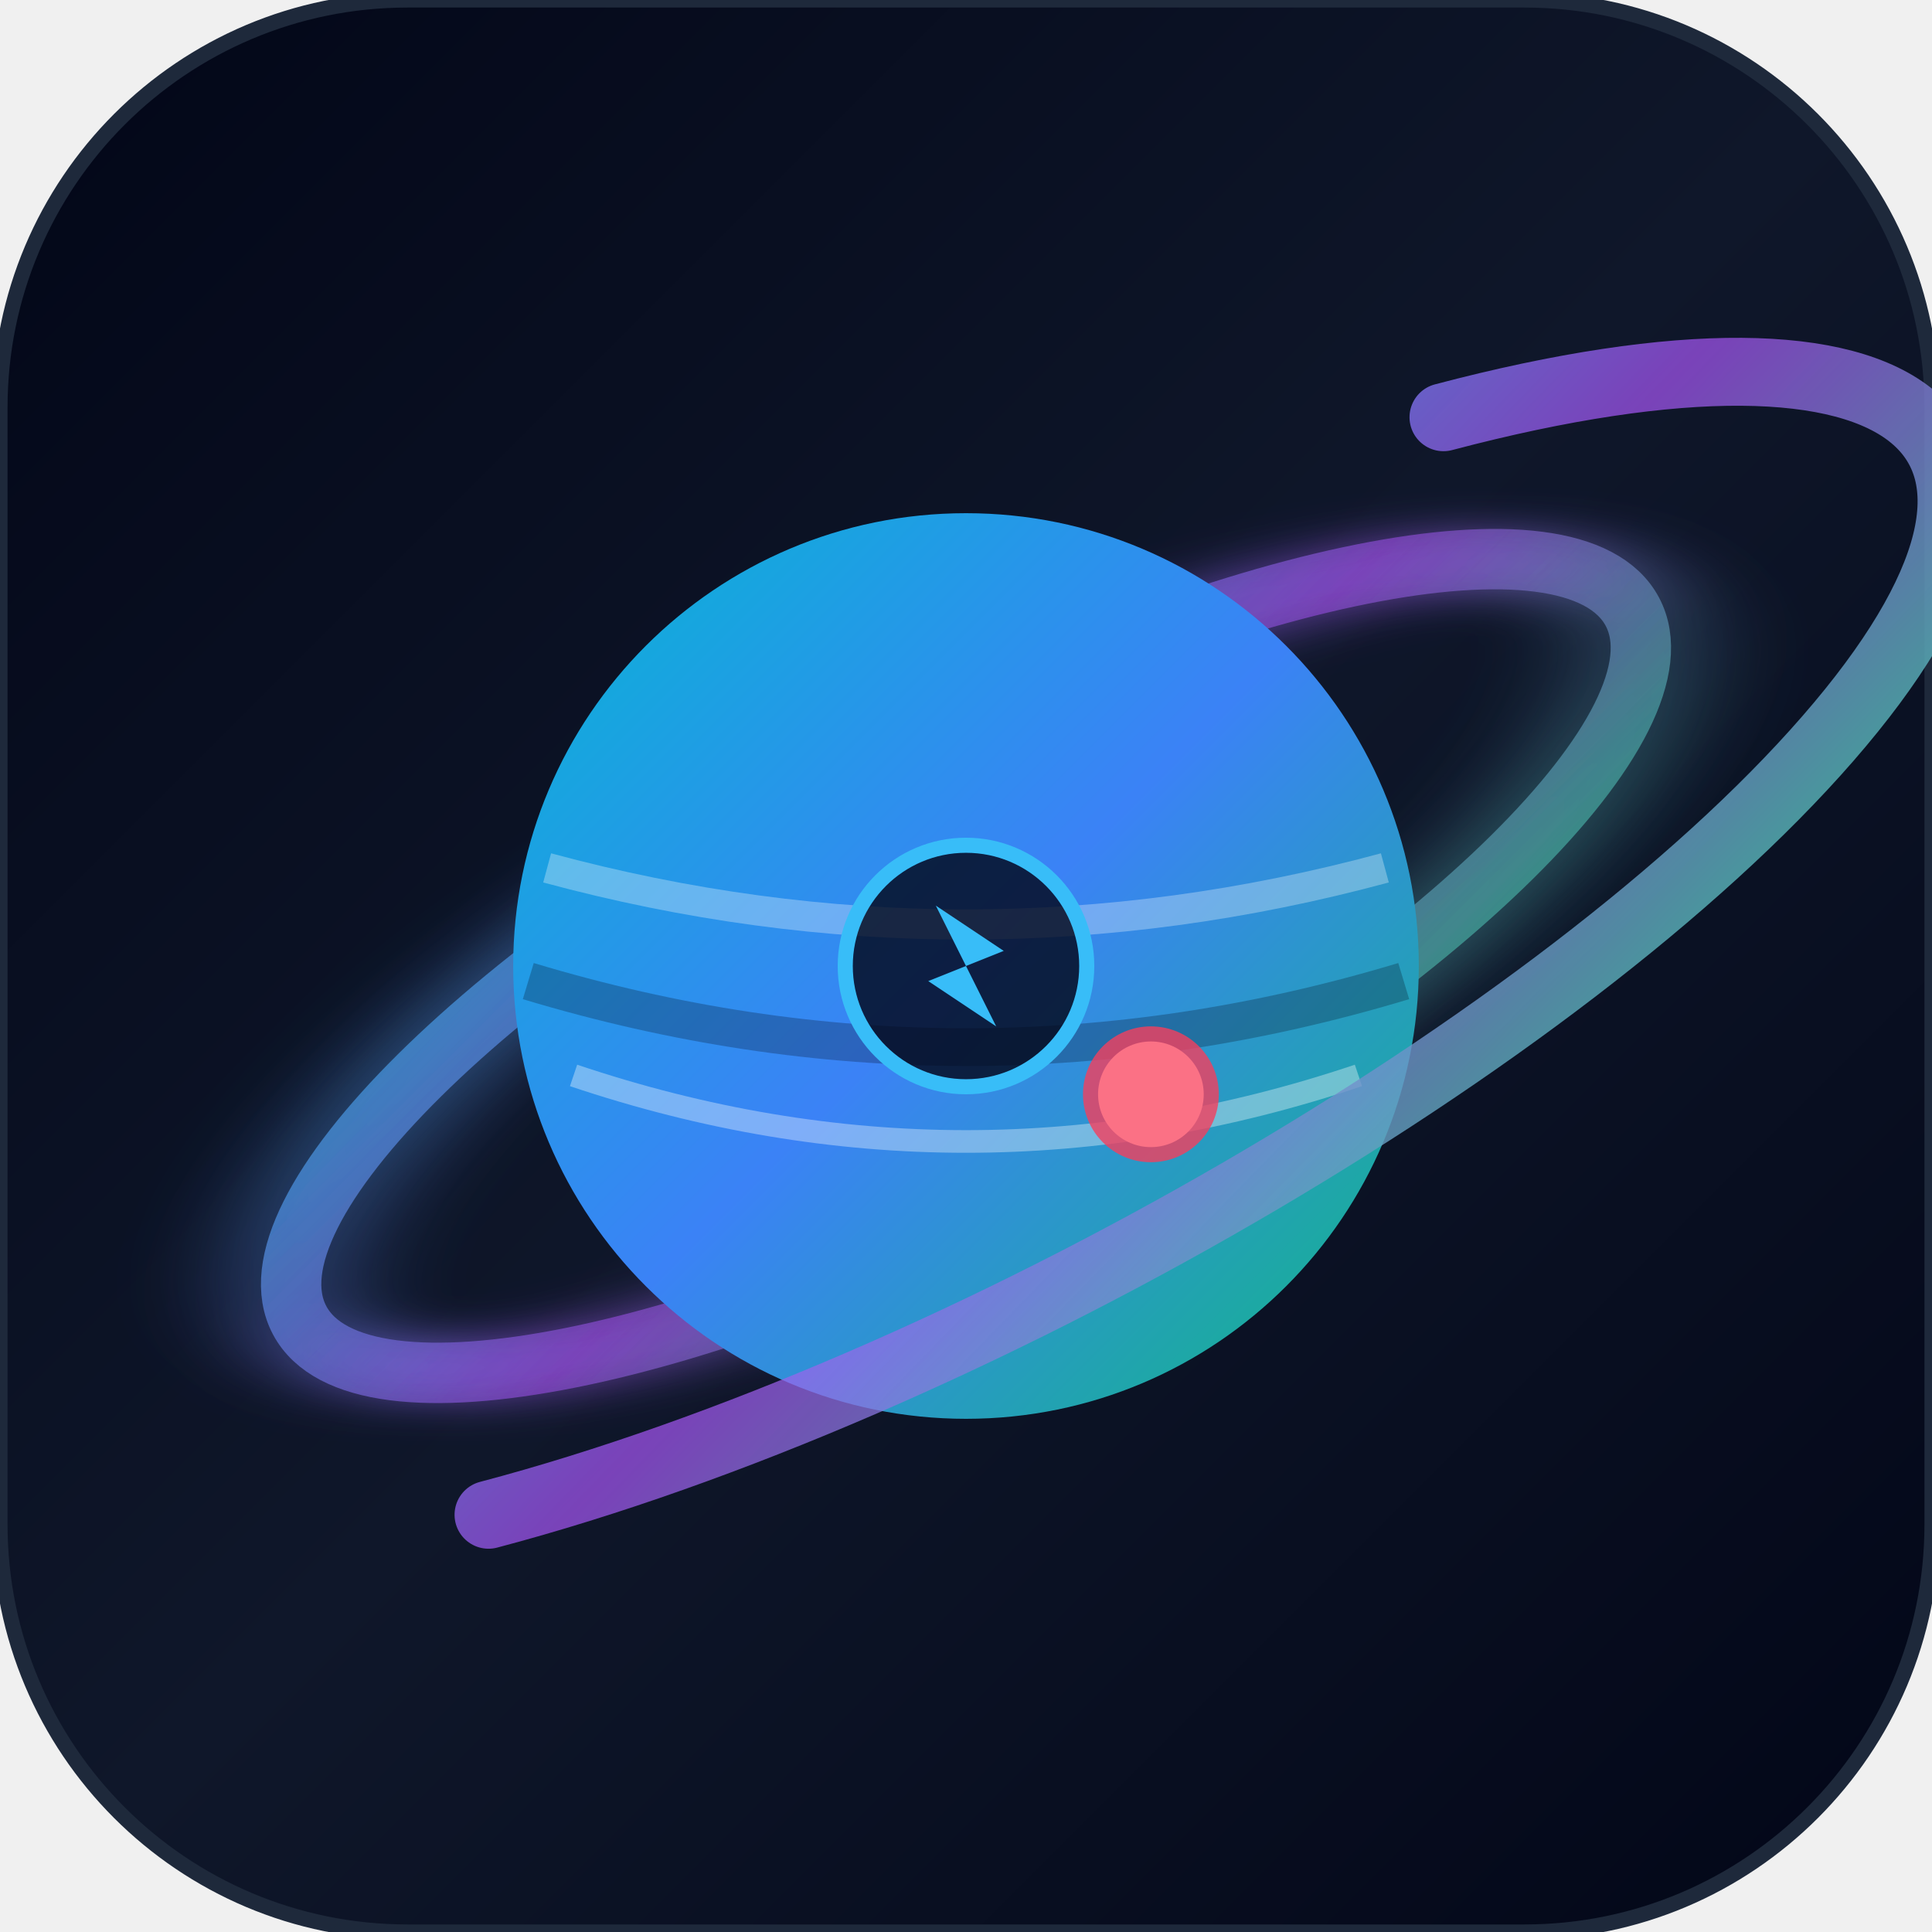
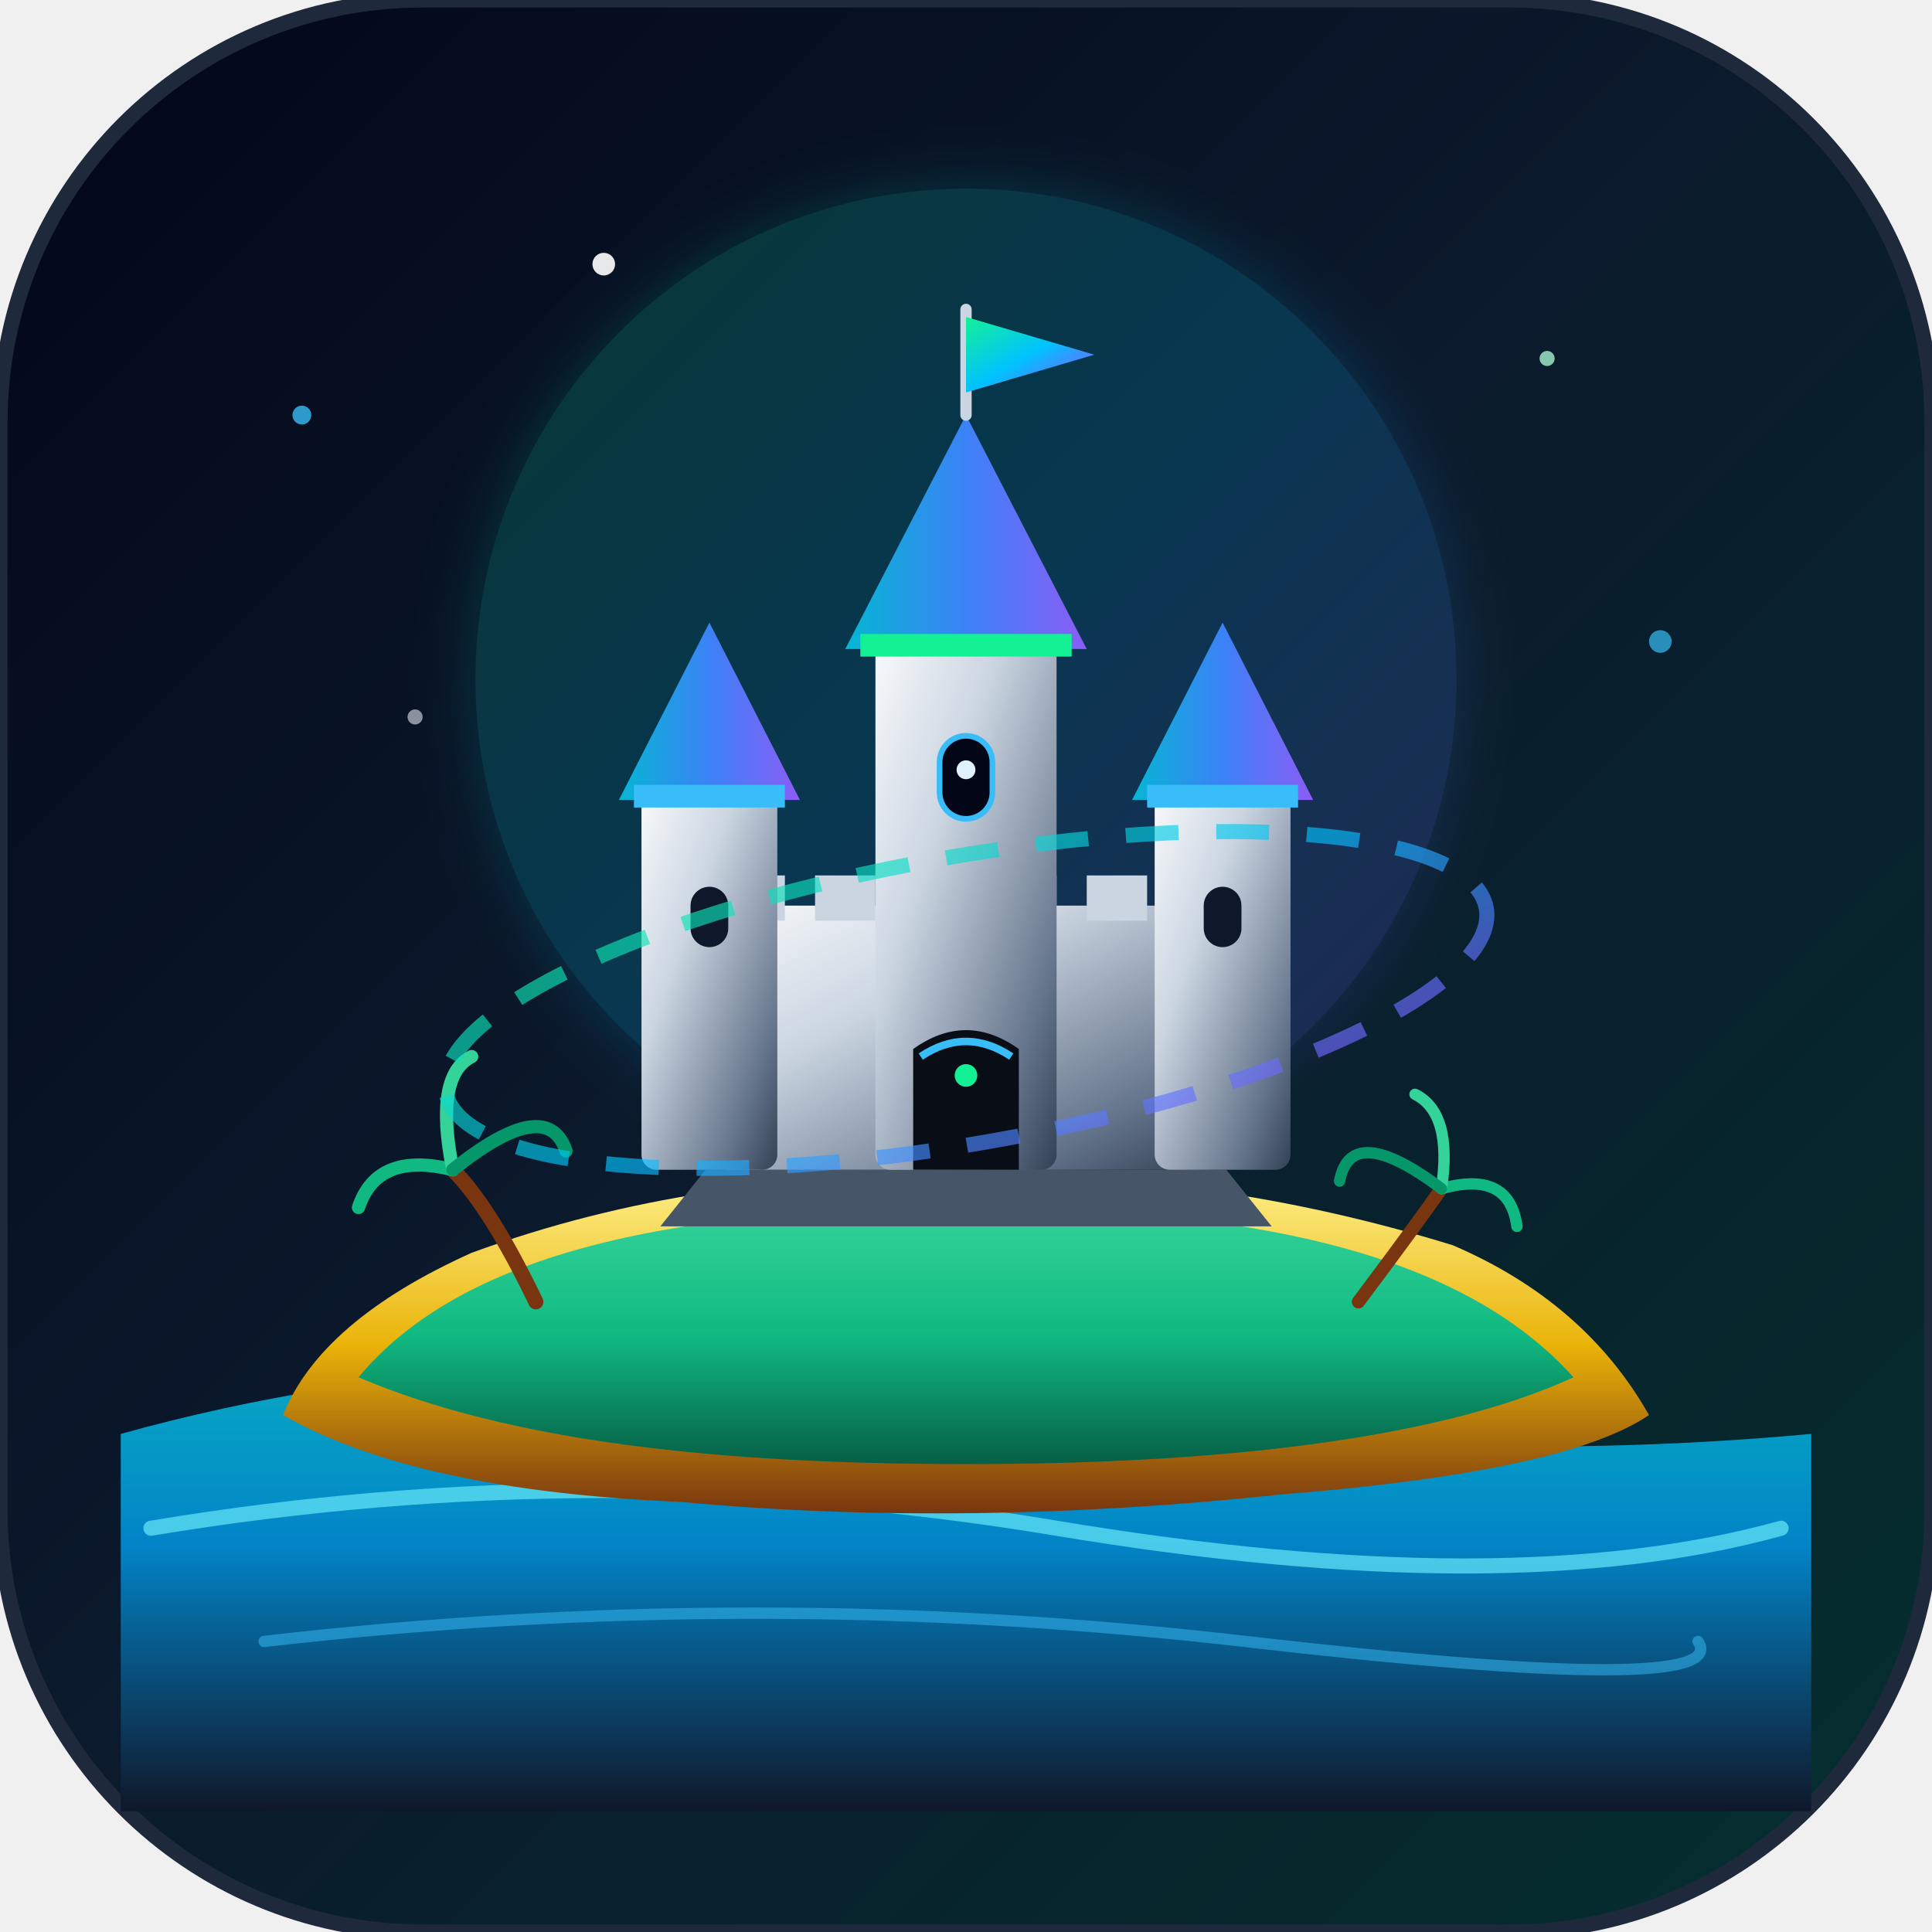
<svg xmlns="http://www.w3.org/2000/svg" viewBox="0 0 512 512" width="512" height="512">
  <defs>
-     <linearGradient id="bg" x1="0%" y1="0%" x2="100%" y2="100%">
+     <linearGradient id="skyGrad" x1="0%" y1="0%" x2="100%" y2="100%">
      <stop offset="0%" stop-color="#020617" />
-       <stop offset="50%" stop-color="#0f172a" />
-       <stop offset="100%" stop-color="#020617" />
+       <stop offset="45%" stop-color="#0b192c" />
+       <stop offset="100%" stop-color="#042f2e" />
    </linearGradient>
-     <linearGradient id="planet" x1="0%" y1="0%" x2="100%" y2="100%">
+     <linearGradient id="oceanGrad" x1="0%" y1="0%" x2="0%" y2="100%">
+       <stop offset="0%" stop-color="#06b6d4" stop-opacity="0.9" />
+       <stop offset="40%" stop-color="#0284c7" />
+       <stop offset="100%" stop-color="#0f172a" />
+     </linearGradient>
+     <linearGradient id="sandGrad" x1="0%" y1="0%" x2="0%" y2="100%">
+       <stop offset="0%" stop-color="#fef08a" />
+       <stop offset="50%" stop-color="#eab308" />
+       <stop offset="100%" stop-color="#78350f" />
+     </linearGradient>
+     <linearGradient id="grassGrad" x1="0%" y1="0%" x2="0%" y2="100%">
+       <stop offset="0%" stop-color="#34d399" />
+       <stop offset="50%" stop-color="#10b981" />
+       <stop offset="100%" stop-color="#065f46" />
+     </linearGradient>
+     <linearGradient id="castleGrad" x1="0%" y1="0%" x2="100%" y2="100%">
+       <stop offset="0%" stop-color="#f8fafc" />
+       <stop offset="35%" stop-color="#cbd5e1" />
+       <stop offset="80%" stop-color="#64748b" />
+       <stop offset="100%" stop-color="#334155" />
+     </linearGradient>
+     <linearGradient id="roofGrad" x1="0%" y1="0%" x2="100%" y2="0%">
      <stop offset="0%" stop-color="#06b6d4" />
      <stop offset="50%" stop-color="#3b82f6" />
-       <stop offset="100%" stop-color="#10b981" />
+       <stop offset="100%" stop-color="#8b5cf6" />
    </linearGradient>
-     <linearGradient id="ring" x1="0%" y1="0%" x2="100%" y2="100%">
-       <stop offset="0%" stop-color="#38bdf8" stop-opacity="0.9" />
-       <stop offset="50%" stop-color="#a855f7" stop-opacity="0.7" />
-       <stop offset="100%" stop-color="#34d399" stop-opacity="0.9" />
+     <linearGradient id="solanaAura" x1="0%" y1="0%" x2="100%" y2="100%">
+       <stop offset="0%" stop-color="#14f195" />
+       <stop offset="50%" stop-color="#00c2ff" />
+       <stop offset="100%" stop-color="#9945ff" />
    </linearGradient>
-     <filter id="glow" x="-20%" y="-20%" width="140%" height="140%">
-       <feGaussianBlur stdDeviation="12" result="blur" />
+     <filter id="beaconGlow" x="-30%" y="-30%" width="160%" height="160%">
+       <feGaussianBlur stdDeviation="8" result="blur" />
      <feComposite in="SourceGraphic" in2="blur" operator="over" />
    </filter>
  </defs>
-   <rect width="512" height="512" rx="108" fill="url(#bg)" />
-   <rect width="512" height="512" rx="108" fill="none" stroke="#1e293b" stroke-width="4" />
-   <ellipse cx="256" cy="256" rx="200" ry="60" fill="none" stroke="url(#ring)" stroke-width="16" transform="rotate(-28 256 256)" filter="url(#glow)" opacity="0.8" />
-   <circle cx="256" cy="256" r="120" fill="url(#planet)" />
-   <path d="M 145 230 Q 256 260 367 230" fill="none" stroke="#ffffff" stroke-width="8" stroke-opacity="0.3" />
-   <path d="M 140 260 Q 256 295 372 260" fill="none" stroke="#020617" stroke-width="10" stroke-opacity="0.25" />
-   <path d="M 152 285 Q 256 320 360 285" fill="none" stroke="#ffffff" stroke-width="6" stroke-opacity="0.35" />
-   <circle cx="305" cy="290" r="18" fill="#f43f5e" fill-opacity="0.8" />
-   <circle cx="305" cy="290" r="14" fill="#fb7185" />
-   <path d="M 76 325 A 200 60 0 0 0 436 187" fill="none" stroke="url(#ring)" stroke-width="18" stroke-linecap="round" transform="rotate(-28 256 256)" />
-   <g transform="translate(256, 256)">
-     <circle cx="0" cy="0" r="32" fill="#020617" fill-opacity="0.8" stroke="#38bdf8" stroke-width="4" />
-     <path d="M -8 -16 L 10 -4 L 0 0 L 8 16 L -10 4 L 0 0 Z" fill="#38bdf8" />
+   <rect width="512" height="512" rx="112" fill="url(#skyGrad)" />
+   <rect width="512" height="512" rx="112" fill="none" stroke="#1e293b" stroke-width="4" />
+   <circle cx="80" cy="110" r="2.5" fill="#38bdf8" opacity="0.8" />
+   <circle cx="160" cy="70" r="3" fill="#ffffff" opacity="0.9" />
+   <circle cx="410" cy="95" r="2" fill="#a7f3d0" opacity="0.8" />
+   <circle cx="440" cy="170" r="3" fill="#38bdf8" opacity="0.7" />
+   <circle cx="110" cy="190" r="2" fill="#e2e8f0" opacity="0.6" />
+   <circle cx="256" cy="180" r="130" fill="url(#solanaAura)" opacity="0.18" filter="url(#beaconGlow)" />
+   <path d="M 32 380 Q 140 350 256 370 T 480 380 L 480 480 Q 480 480 480 480 L 32 480 Z" fill="url(#oceanGrad)" />
+   <path d="M 40 405 Q 160 385 280 405 T 472 405" fill="none" stroke="#67e8f9" stroke-width="4" stroke-linecap="round" opacity="0.7" />
+   <path d="M 70 435 Q 200 420 330 435 T 450 435" fill="none" stroke="#38bdf8" stroke-width="3" stroke-linecap="round" opacity="0.5" />
+   <path d="M 75 375 Q 110 395 180 398 Q 256 405 340 396 Q 415 390 437 375 Q 420 345 385 330 Q 320 310 256 312 Q 185 310 125 332 Q 85 350 75 375 Z" fill="url(#sandGrad)" />
+   <path d="M 95 365 C 120 335 170 320 256 320 C 340 320 390 335 417 365 C 380 382 320 388 256 388 C 190 388 135 382 95 365 Z" fill="url(#grassGrad)" />
+   <g transform="translate(130, 310)">
+     <path d="M 12 35 Q 0 10 -10 0" fill="none" stroke="#78350f" stroke-width="4" stroke-linecap="round" />
+     <path d="M -10 0 Q -30 -5 -35 10" fill="none" stroke="#10b981" stroke-width="3.5" stroke-linecap="round" />
+     <path d="M -10 0 Q -15 -25 -5 -30" fill="none" stroke="#34d399" stroke-width="3.5" stroke-linecap="round" />
+     <path d="M -10 0 Q 15 -20 20 -5" fill="none" stroke="#059669" stroke-width="3.5" stroke-linecap="round" />
  </g>
+   <g transform="translate(370, 315)">
+     <path d="M -10 30 Q 5 10 12 0" fill="none" stroke="#78350f" stroke-width="3.5" stroke-linecap="round" />
+     <path d="M 12 0 Q 30 -5 32 10" fill="none" stroke="#10b981" stroke-width="3" stroke-linecap="round" />
+     <path d="M 12 0 Q 15 -20 5 -25" fill="none" stroke="#34d399" stroke-width="3" stroke-linecap="round" />
+     <path d="M 12 0 Q -12 -18 -15 -2" fill="none" stroke="#059669" stroke-width="3" stroke-linecap="round" />
+   </g>
+   <polygon points="175,325 337,325 325,310 187,310" fill="#475569" />
+   <rect x="190" y="240" width="132" height="70" rx="3" fill="url(#castleGrad)" />
+   <rect x="192" y="232" width="16" height="12" fill="#cbd5e1" />
+   <rect x="216" y="232" width="16" height="12" fill="#cbd5e1" />
+   <rect x="240" y="232" width="16" height="12" fill="#cbd5e1" />
+   <rect x="264" y="232" width="16" height="12" fill="#cbd5e1" />
+   <rect x="288" y="232" width="16" height="12" fill="#cbd5e1" />
+   <rect x="170" y="210" width="36" height="100" rx="4" fill="url(#castleGrad)" />
+   <polygon points="164,212 212,212 188,165" fill="url(#roofGrad)" />
+   <rect x="168" y="208" width="40" height="6" fill="#38bdf8" />
+   <rect x="183" y="235" width="10" height="16" rx="5" fill="#0f172a" />
+   <rect x="306" y="210" width="36" height="100" rx="4" fill="url(#castleGrad)" />
+   <polygon points="300,212 348,212 324,165" fill="url(#roofGrad)" />
+   <rect x="304" y="208" width="40" height="6" fill="#38bdf8" />
+   <rect x="319" y="235" width="10" height="16" rx="5" fill="#0f172a" />
+   <rect x="232" y="170" width="48" height="140" rx="4" fill="url(#castleGrad)" />
+   <polygon points="224,172 288,172 256,110" fill="url(#roofGrad)" />
+   <rect x="228" y="168" width="56" height="6" fill="#14f195" />
+   <path d="M 242 310 L 242 278 Q 256 268 270 278 L 270 310 Z" fill="#090d16" />
+   <path d="M 244 280 Q 256 272 268 280" fill="none" stroke="#38bdf8" stroke-width="2" />
+   <circle cx="256" cy="285" r="3" fill="#14f195" />
+   <rect x="249" y="195" width="14" height="22" rx="7" fill="#020617" stroke="#38bdf8" stroke-width="1.5" />
+   <circle cx="256" cy="204" r="2.5" fill="#e0f2fe" />
+   <line x1="256" y1="110" x2="256" y2="82" stroke="#cbd5e1" stroke-width="3" stroke-linecap="round" />
+   <polygon points="256,84 290,94 256,104" fill="url(#solanaAura)" />
+   <ellipse cx="256" cy="265" rx="140" ry="38" fill="none" stroke="url(#solanaAura)" stroke-width="4" stroke-dasharray="14 10" opacity="0.65" transform="rotate(-10 256 265)" />
</svg>
